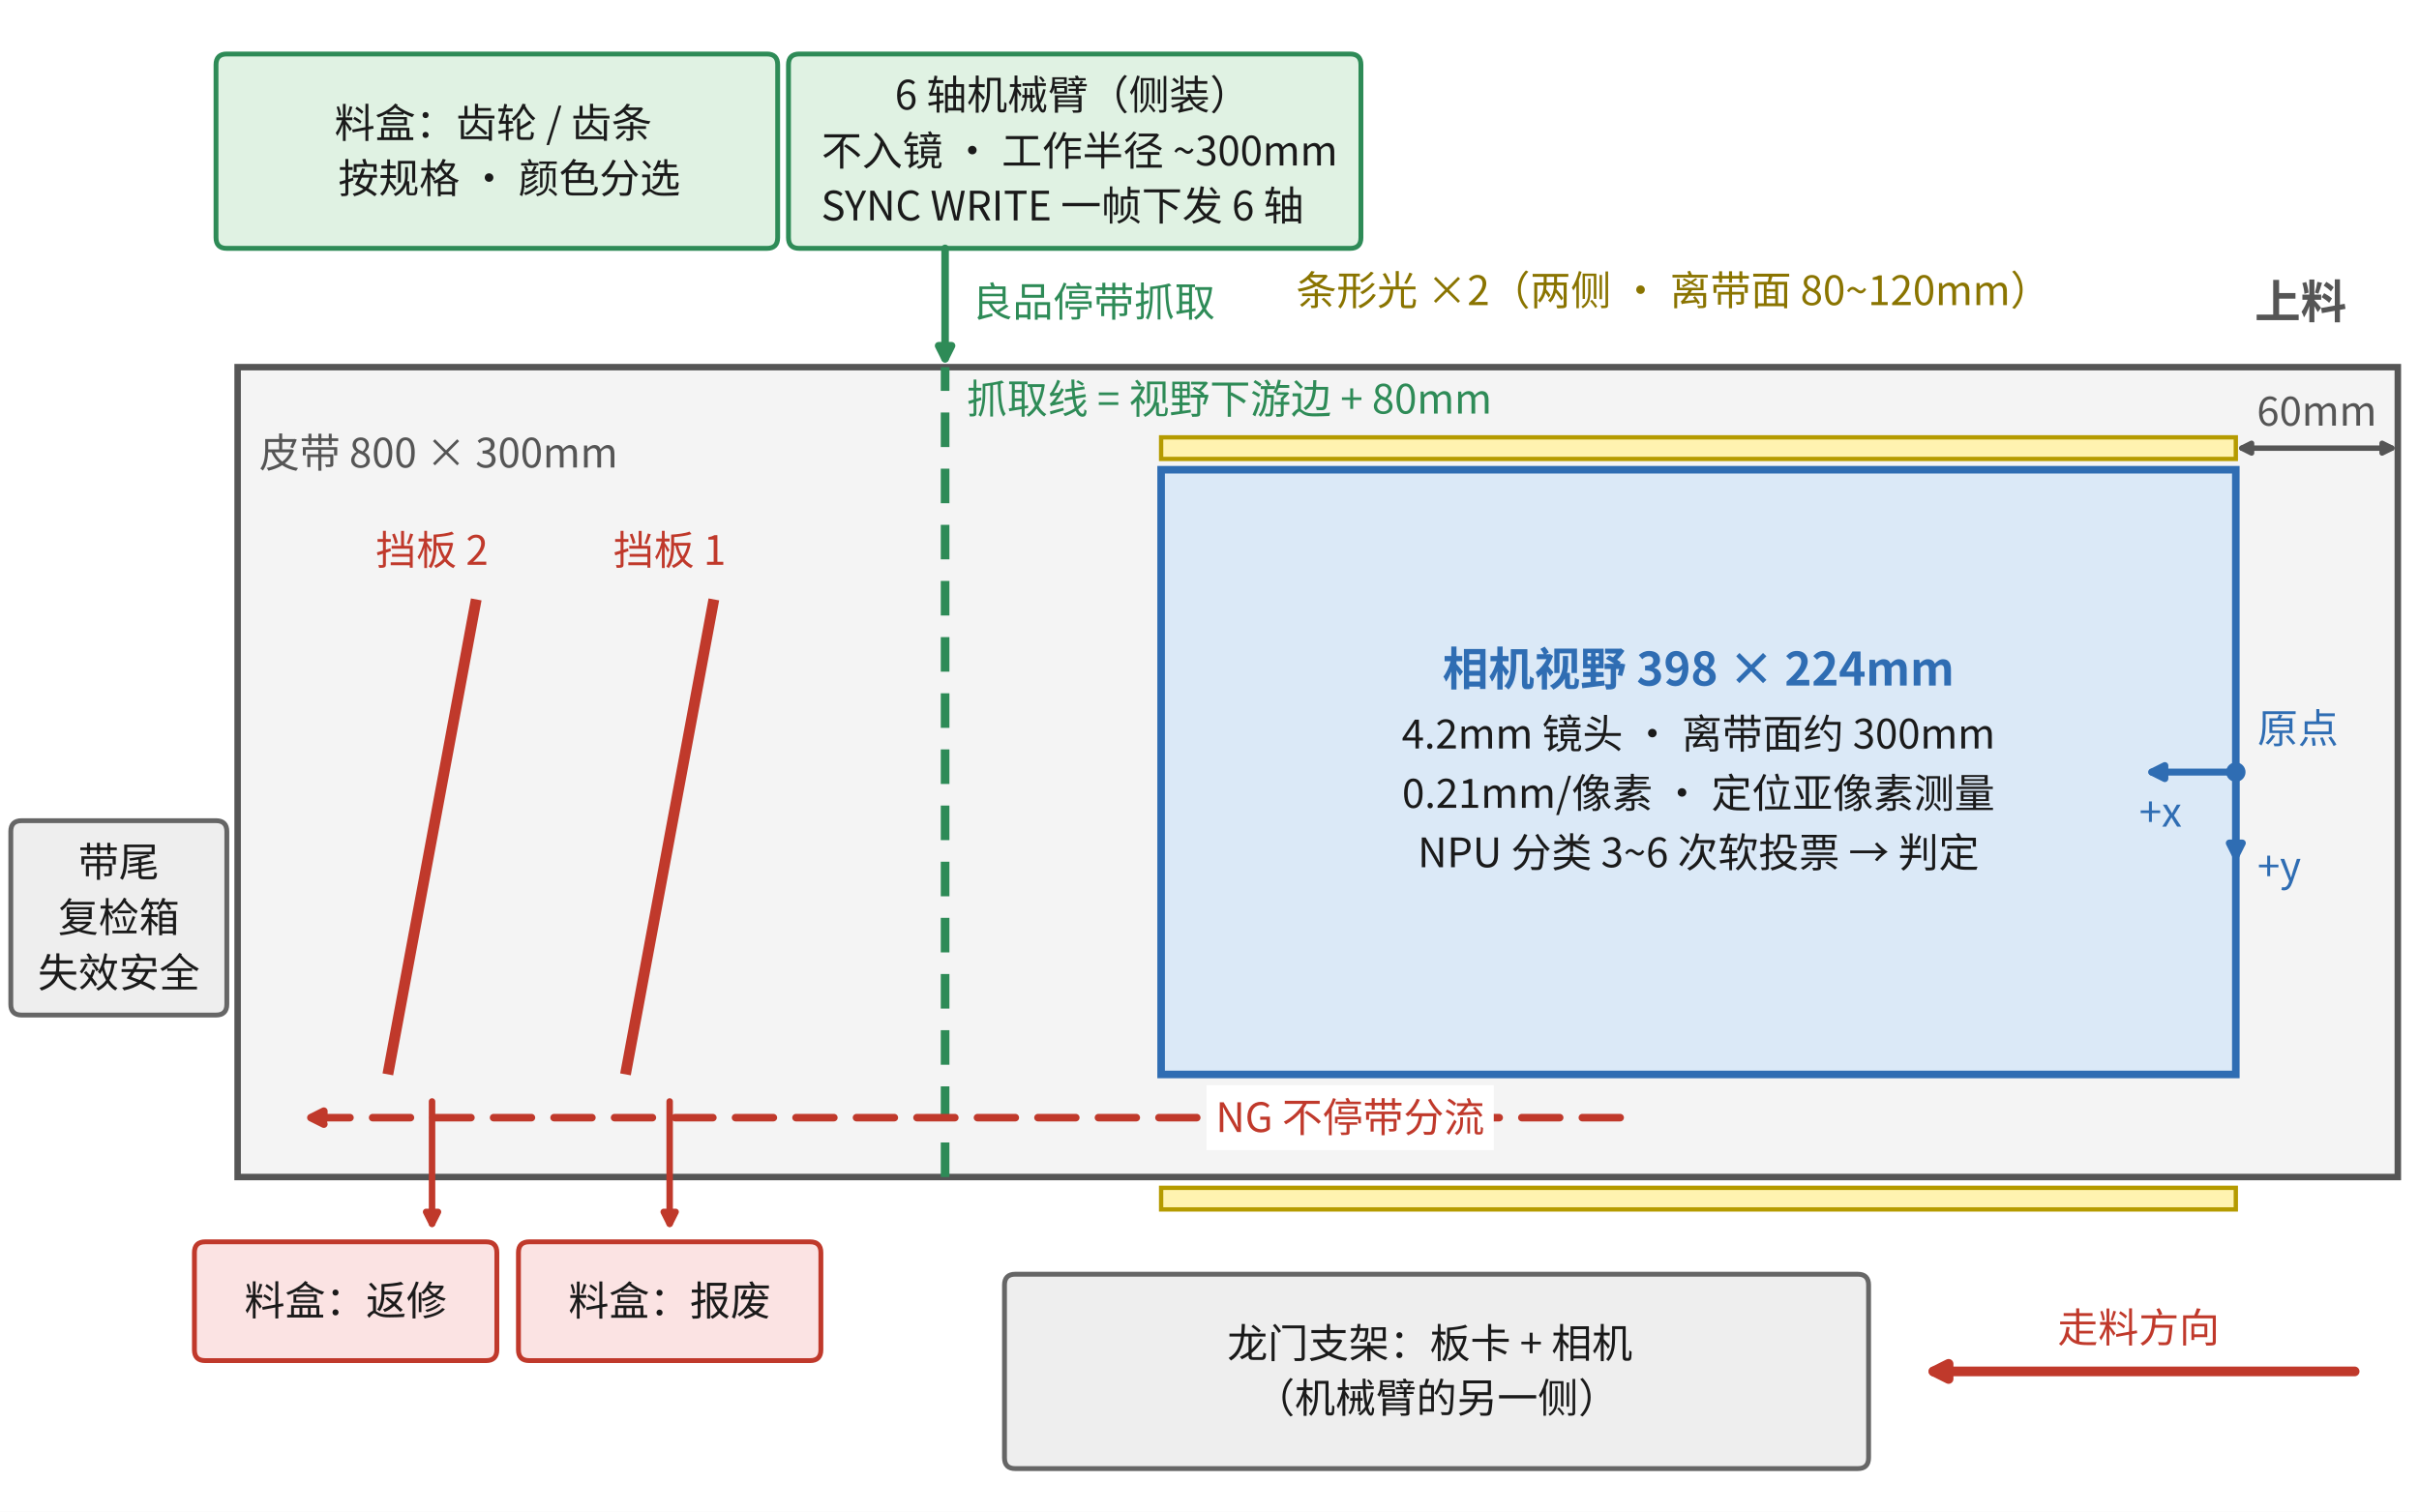
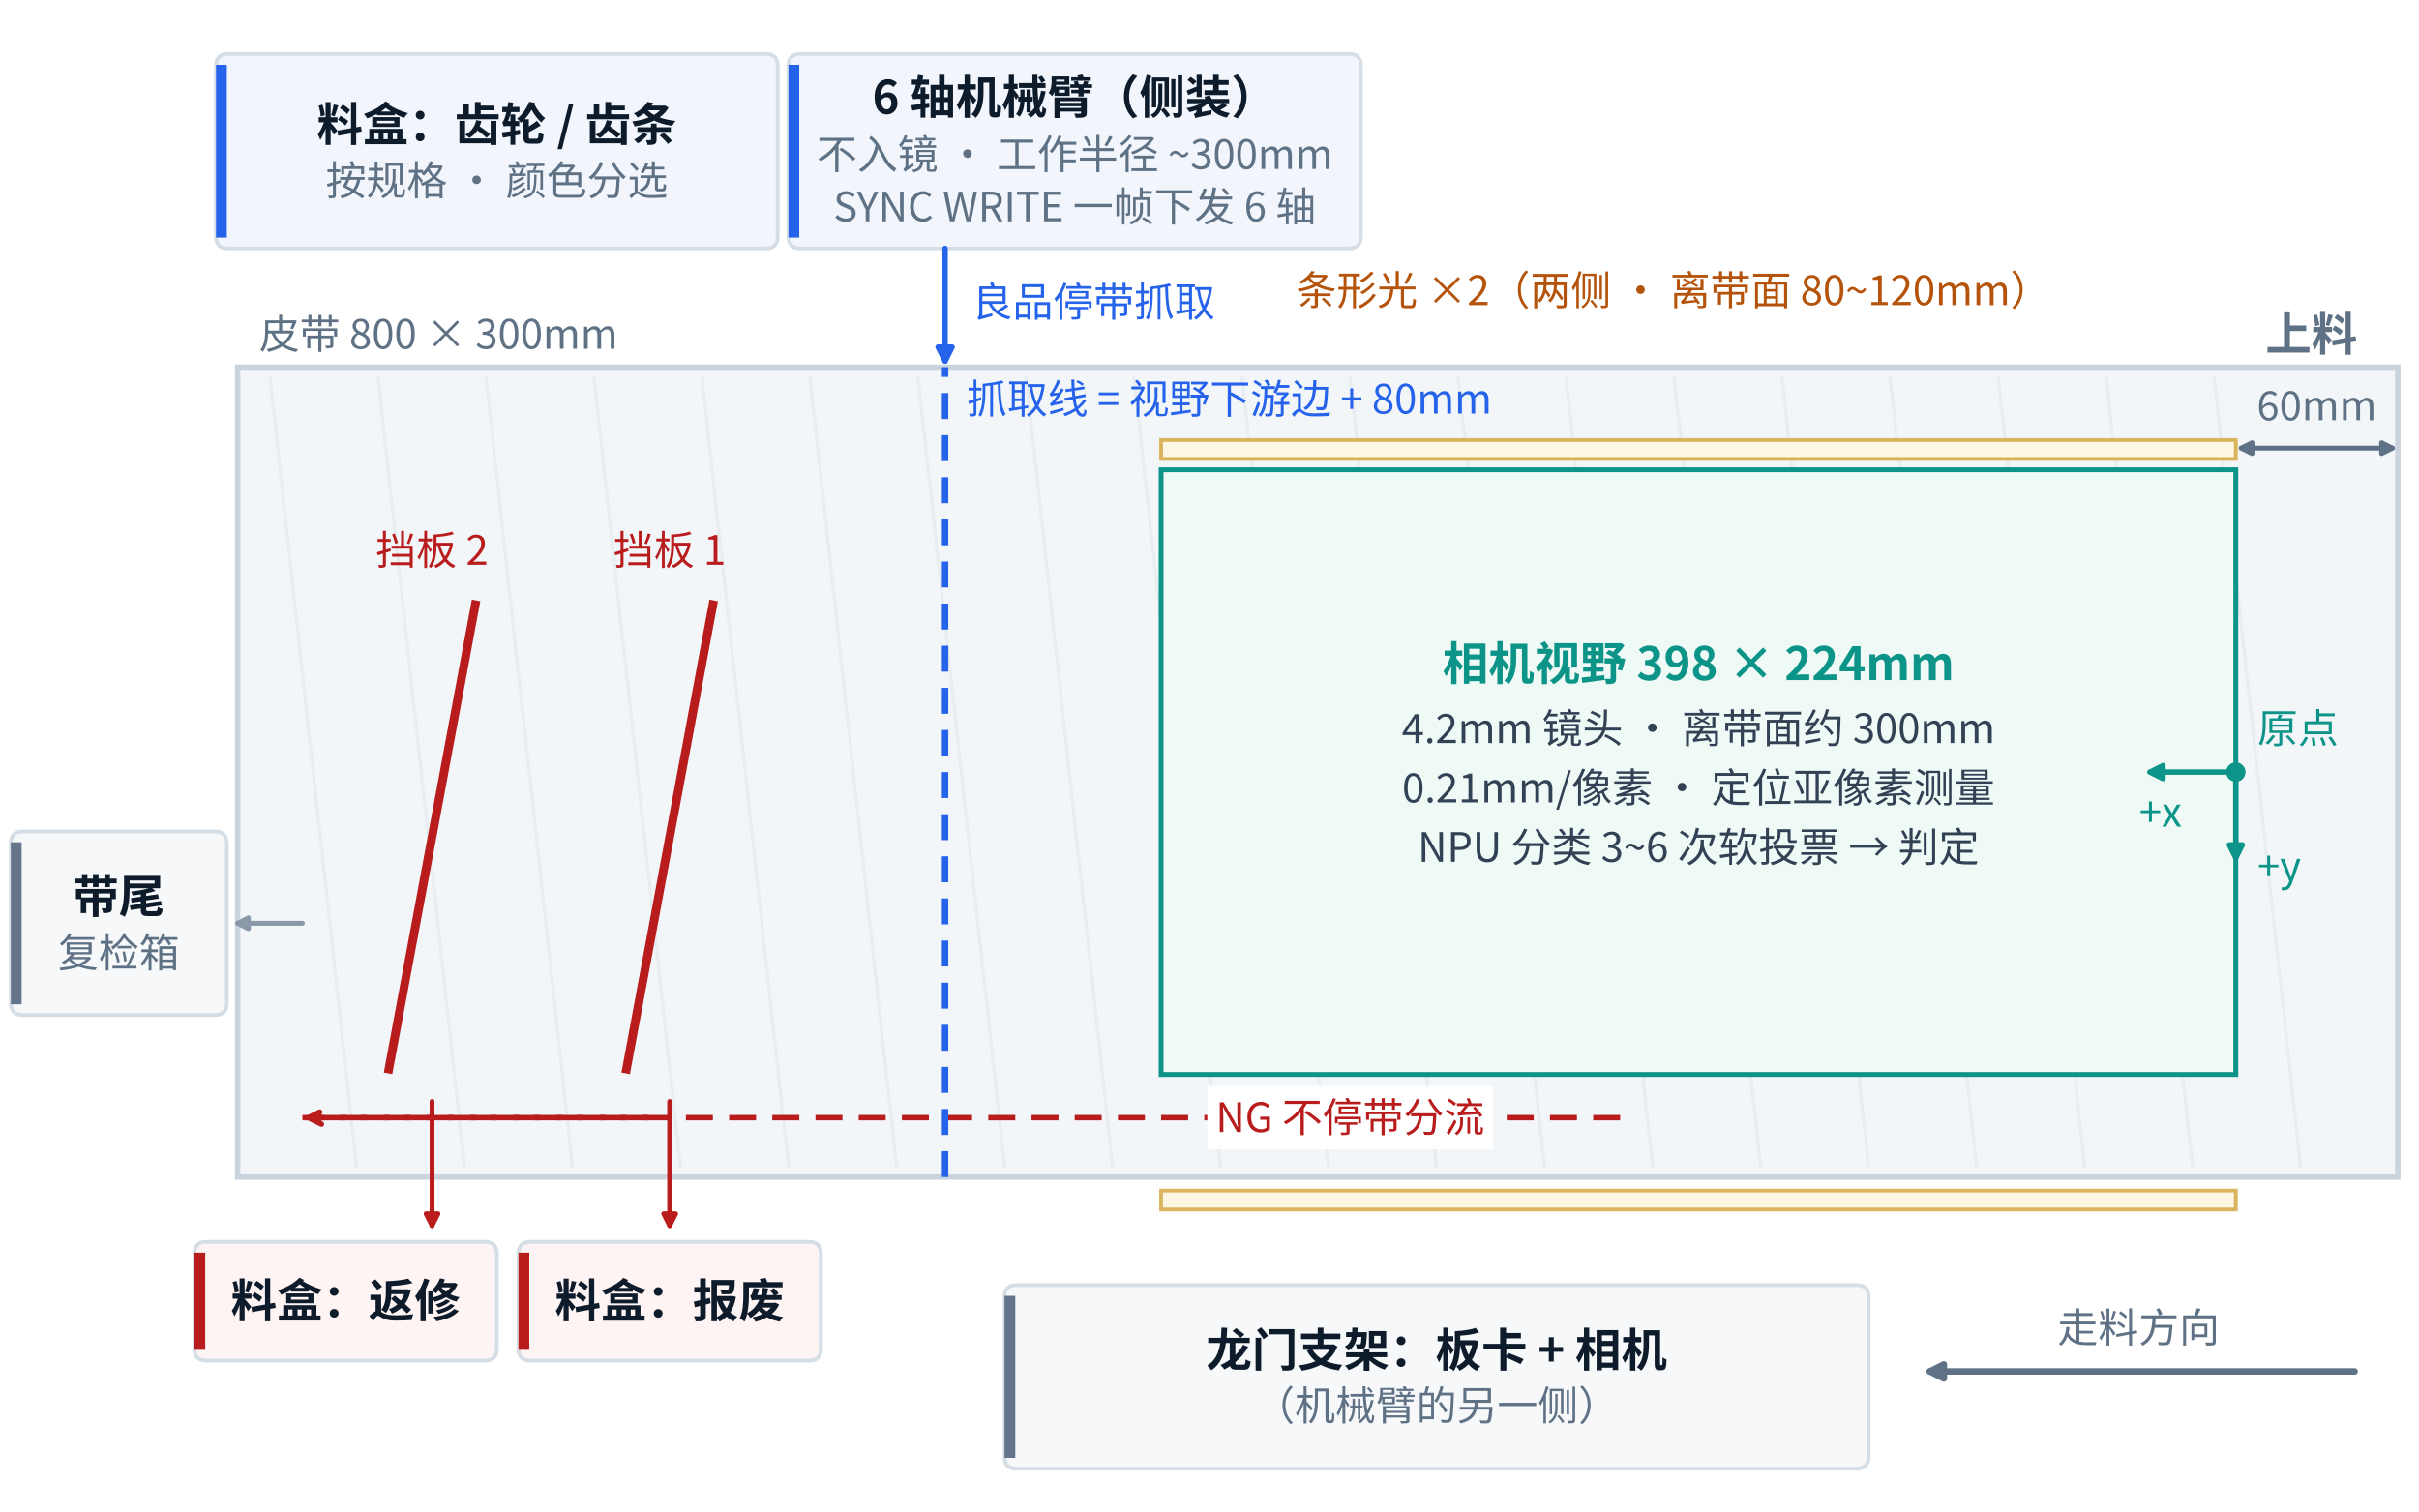
<svg xmlns="http://www.w3.org/2000/svg" width="447.92pt" height="280pt" viewBox="0 0 447.92 280" version="1.1">
  <defs>
    <style type="text/css">*{stroke-linejoin: round; stroke-linecap: butt}</style>
  </defs>
  <g id="figure_1">
    <g id="patch_1">
      <path d="M 0 280  L 447.92 280  L 447.92 0  L 0 0  z " style="fill: #ffffff" />
    </g>
    <g id="axes_1">
+       <g id="patch_2">
+         <path d="M 44 218  L 444 218  L 444 68  L 44 68  z " clip-path="url(#p634ca60efa)" style="fill: #f3f6f9; stroke: #c9d4de; stroke-linejoin: miter" />
+       </g>
      <g id="line2d_1">
-         <path d="M 66 216  L 50 70  " clip-path="url(#p05f12b96dc)" style="fill: none; stroke: #ededed; stroke-width: 0.7; stroke-linecap: square" />
+         <path d="M 66 216  L 50 70  " clip-path="url(#p7d3a8de63e)" style="fill: none; stroke: #e8edf2; stroke-width: 0.6; stroke-linecap: square" />
      </g>
      <g id="line2d_2">
-         <path d="M 86 216  L 70 70  " clip-path="url(#p05f12b96dc)" style="fill: none; stroke: #ededed; stroke-width: 0.7; stroke-linecap: square" />
+         <path d="M 86 216  L 70 70  " clip-path="url(#p7d3a8de63e)" style="fill: none; stroke: #e8edf2; stroke-width: 0.6; stroke-linecap: square" />
      </g>
      <g id="line2d_3">
-         <path d="M 106 216  L 90 70  " clip-path="url(#p05f12b96dc)" style="fill: none; stroke: #ededed; stroke-width: 0.7; stroke-linecap: square" />
+         <path d="M 106 216  L 90 70  " clip-path="url(#p7d3a8de63e)" style="fill: none; stroke: #e8edf2; stroke-width: 0.6; stroke-linecap: square" />
      </g>
      <g id="line2d_4">
-         <path d="M 126 216  L 110 70  " clip-path="url(#p05f12b96dc)" style="fill: none; stroke: #ededed; stroke-width: 0.7; stroke-linecap: square" />
+         <path d="M 126 216  L 110 70  " clip-path="url(#p7d3a8de63e)" style="fill: none; stroke: #e8edf2; stroke-width: 0.6; stroke-linecap: square" />
      </g>
      <g id="line2d_5">
-         <path d="M 146 216  L 130 70  " clip-path="url(#p05f12b96dc)" style="fill: none; stroke: #ededed; stroke-width: 0.7; stroke-linecap: square" />
+         <path d="M 146 216  L 130 70  " clip-path="url(#p7d3a8de63e)" style="fill: none; stroke: #e8edf2; stroke-width: 0.6; stroke-linecap: square" />
      </g>
      <g id="line2d_6">
-         <path d="M 166 216  L 150 70  " clip-path="url(#p05f12b96dc)" style="fill: none; stroke: #ededed; stroke-width: 0.7; stroke-linecap: square" />
+         <path d="M 166 216  L 150 70  " clip-path="url(#p7d3a8de63e)" style="fill: none; stroke: #e8edf2; stroke-width: 0.6; stroke-linecap: square" />
      </g>
      <g id="line2d_7">
-         <path d="M 186 216  L 170 70  " clip-path="url(#p05f12b96dc)" style="fill: none; stroke: #ededed; stroke-width: 0.7; stroke-linecap: square" />
+         <path d="M 186 216  L 170 70  " clip-path="url(#p7d3a8de63e)" style="fill: none; stroke: #e8edf2; stroke-width: 0.6; stroke-linecap: square" />
      </g>
      <g id="line2d_8">
-         <path d="M 206 216  L 190 70  " clip-path="url(#p05f12b96dc)" style="fill: none; stroke: #ededed; stroke-width: 0.7; stroke-linecap: square" />
+         <path d="M 206 216  L 190 70  " clip-path="url(#p7d3a8de63e)" style="fill: none; stroke: #e8edf2; stroke-width: 0.6; stroke-linecap: square" />
      </g>
      <g id="line2d_9">
-         <path d="M 226 216  L 210 70  " clip-path="url(#p05f12b96dc)" style="fill: none; stroke: #ededed; stroke-width: 0.7; stroke-linecap: square" />
+         <path d="M 226 216  L 210 70  " clip-path="url(#p7d3a8de63e)" style="fill: none; stroke: #e8edf2; stroke-width: 0.6; stroke-linecap: square" />
      </g>
      <g id="line2d_10">
-         <path d="M 246 216  L 230 70  " clip-path="url(#p05f12b96dc)" style="fill: none; stroke: #ededed; stroke-width: 0.7; stroke-linecap: square" />
+         <path d="M 246 216  L 230 70  " clip-path="url(#p7d3a8de63e)" style="fill: none; stroke: #e8edf2; stroke-width: 0.6; stroke-linecap: square" />
      </g>
      <g id="line2d_11">
-         <path d="M 266 216  L 250 70  " clip-path="url(#p05f12b96dc)" style="fill: none; stroke: #ededed; stroke-width: 0.7; stroke-linecap: square" />
+         <path d="M 266 216  L 250 70  " clip-path="url(#p7d3a8de63e)" style="fill: none; stroke: #e8edf2; stroke-width: 0.6; stroke-linecap: square" />
      </g>
      <g id="line2d_12">
-         <path d="M 286 216  L 270 70  " clip-path="url(#p05f12b96dc)" style="fill: none; stroke: #ededed; stroke-width: 0.7; stroke-linecap: square" />
+         <path d="M 286 216  L 270 70  " clip-path="url(#p7d3a8de63e)" style="fill: none; stroke: #e8edf2; stroke-width: 0.6; stroke-linecap: square" />
      </g>
      <g id="line2d_13">
-         <path d="M 306 216  L 290 70  " clip-path="url(#p05f12b96dc)" style="fill: none; stroke: #ededed; stroke-width: 0.7; stroke-linecap: square" />
+         <path d="M 306 216  L 290 70  " clip-path="url(#p7d3a8de63e)" style="fill: none; stroke: #e8edf2; stroke-width: 0.6; stroke-linecap: square" />
      </g>
      <g id="line2d_14">
-         <path d="M 326 216  L 310 70  " clip-path="url(#p05f12b96dc)" style="fill: none; stroke: #ededed; stroke-width: 0.7; stroke-linecap: square" />
+         <path d="M 326 216  L 310 70  " clip-path="url(#p7d3a8de63e)" style="fill: none; stroke: #e8edf2; stroke-width: 0.6; stroke-linecap: square" />
      </g>
      <g id="line2d_15">
-         <path d="M 346 216  L 330 70  " clip-path="url(#p05f12b96dc)" style="fill: none; stroke: #ededed; stroke-width: 0.7; stroke-linecap: square" />
+         <path d="M 346 216  L 330 70  " clip-path="url(#p7d3a8de63e)" style="fill: none; stroke: #e8edf2; stroke-width: 0.6; stroke-linecap: square" />
      </g>
      <g id="line2d_16">
-         <path d="M 366 216  L 350 70  " clip-path="url(#p05f12b96dc)" style="fill: none; stroke: #ededed; stroke-width: 0.7; stroke-linecap: square" />
+         <path d="M 366 216  L 350 70  " clip-path="url(#p7d3a8de63e)" style="fill: none; stroke: #e8edf2; stroke-width: 0.6; stroke-linecap: square" />
      </g>
      <g id="line2d_17">
-         <path d="M 386 216  L 370 70  " clip-path="url(#p05f12b96dc)" style="fill: none; stroke: #ededed; stroke-width: 0.7; stroke-linecap: square" />
+         <path d="M 386 216  L 370 70  " clip-path="url(#p7d3a8de63e)" style="fill: none; stroke: #e8edf2; stroke-width: 0.6; stroke-linecap: square" />
      </g>
      <g id="line2d_18">
-         <path d="M 406 216  L 390 70  " clip-path="url(#p05f12b96dc)" style="fill: none; stroke: #ededed; stroke-width: 0.7; stroke-linecap: square" />
+         <path d="M 406 216  L 390 70  " clip-path="url(#p7d3a8de63e)" style="fill: none; stroke: #e8edf2; stroke-width: 0.6; stroke-linecap: square" />
      </g>
      <g id="line2d_19">
-         <path d="M 426 216  L 410 70  " clip-path="url(#p05f12b96dc)" style="fill: none; stroke: #ededed; stroke-width: 0.7; stroke-linecap: square" />
-       </g>
-       <g id="patch_2">
-         <path d="M 44 218  L 444 218  L 444 68  L 44 68  z " clip-path="url(#p4584361cea)" style="fill: #f4f4f4; stroke: #555555; stroke-width: 1.2; stroke-linejoin: miter" />
+         <path d="M 426 216  L 410 70  " clip-path="url(#p7d3a8de63e)" style="fill: none; stroke: #e8edf2; stroke-width: 0.6; stroke-linecap: square" />
+       </g>
+       <g id="line2d_20">
+         <path d="M 300 207  L 56 207  " clip-path="url(#p634ca60efa)" style="fill: none; stroke-dasharray: 5,3; stroke-dashoffset: 0; stroke: #b91c1c" />
+       </g>
+       <g id="line2d_21">
+         <path d="M 175 218  L 175 68  " clip-path="url(#p634ca60efa)" style="fill: none; stroke-dasharray: 4.8,3; stroke-dashoffset: 0; stroke: #2563eb; stroke-width: 1.2" />
+       </g>
+       <g id="line2d_22">
+         <path d="M 116 198  L 132 112  " clip-path="url(#p634ca60efa)" style="fill: none; stroke: #b91c1c; stroke-width: 1.6; stroke-linecap: square" />
+       </g>
+       <g id="line2d_23">
+         <path d="M 72 198  L 88 112  " clip-path="url(#p634ca60efa)" style="fill: none; stroke: #b91c1c; stroke-width: 1.6; stroke-linecap: square" />
      </g>
      <g id="patch_3">
-         <path d="M 215 199  L 414 199  L 414 87  L 215 87  z " clip-path="url(#p4584361cea)" style="fill: #dbe9f7; stroke: #2f6db3; stroke-width: 1.4; stroke-linejoin: miter" />
+         <path d="M 215 199  L 414 199  L 414 87  L 215 87  z " clip-path="url(#p634ca60efa)" style="fill: #effaf7; stroke: #0d9488; stroke-width: 0.9; stroke-linejoin: miter" />
      </g>
      <g id="patch_4">
-         <path d="M 215 85  L 414 85  L 414 81  L 215 81  z " clip-path="url(#p4584361cea)" style="fill: #fff3b0; stroke: #b59b00; stroke-width: 0.8; stroke-linejoin: miter" />
+         <path d="M 215 85  L 414 85  L 414 81.5  L 215 81.5  z " clip-path="url(#p634ca60efa)" style="fill: #fdf6e3; stroke: #d9b45b; stroke-width: 0.7; stroke-linejoin: miter" />
      </g>
      <g id="patch_5">
-         <path d="M 215 224  L 414 224  L 414 220  L 215 220  z " clip-path="url(#p4584361cea)" style="fill: #fff3b0; stroke: #b59b00; stroke-width: 0.8; stroke-linejoin: miter" />
-       </g>
-       <g id="line2d_20">
-         <path d="M 175 218  L 175 68  " clip-path="url(#p4584361cea)" style="fill: none; stroke-dasharray: 6.4,4; stroke-dashoffset: 0; stroke: #2e8b57; stroke-width: 1.6" />
-       </g>
-       <g id="line2d_21">
-         <path d="M 116 198  L 132 112  " clip-path="url(#p4584361cea)" style="fill: none; stroke: #c0392b; stroke-width: 2; stroke-linecap: square" />
-       </g>
-       <g id="line2d_22">
-         <path d="M 72 198  L 88 112  " clip-path="url(#p4584361cea)" style="fill: none; stroke: #c0392b; stroke-width: 2; stroke-linecap: square" />
+         <path d="M 215 224  L 414 224  L 414 220.5  L 215 220.5  z " clip-path="url(#p634ca60efa)" style="fill: #fdf6e3; stroke: #d9b45b; stroke-width: 0.7; stroke-linejoin: miter" />
      </g>
      <g id="patch_6">
-         <path d="M 414 143  Q 405.5 143 398.453 143  " clip-path="url(#p4584361cea)" style="fill: none; stroke: #2f6db3; stroke-width: 1.3; stroke-linecap: round" />
-         <path d="M 400.853 144.2  L 398.453 143  L 400.853 141.8  z " clip-path="url(#p4584361cea)" style="fill: #2f6db3; stroke: #2f6db3; stroke-width: 1.3; stroke-linecap: round" />
+         <path d="M 414 143  Q 405.5 143 398.118 143  " clip-path="url(#p634ca60efa)" style="fill: none; stroke: #0d9488; stroke-linecap: round" />
+         <path d="M 400.518 144.2  L 398.118 143  L 400.518 141.8  z " clip-path="url(#p634ca60efa)" style="fill: #0d9488; stroke: #0d9488; stroke-linecap: round" />
      </g>
      <g id="patch_7">
-         <path d="M 414 143  Q 414 151.5 414 158.547  " clip-path="url(#p4584361cea)" style="fill: none; stroke: #2f6db3; stroke-width: 1.3; stroke-linecap: round" />
-         <path d="M 415.2 156.147  L 414 158.547  L 412.8 156.147  z " clip-path="url(#p4584361cea)" style="fill: #2f6db3; stroke: #2f6db3; stroke-width: 1.3; stroke-linecap: round" />
+         <path d="M 414 143  Q 414 151.5 414 158.882  " clip-path="url(#p634ca60efa)" style="fill: none; stroke: #0d9488; stroke-linecap: round" />
+         <path d="M 415.2 156.482  L 414 158.882  L 412.8 156.482  z " clip-path="url(#p634ca60efa)" style="fill: #0d9488; stroke: #0d9488; stroke-linecap: round" />
      </g>
      <g id="patch_8">
-         <path d="M 442.882 83  Q 429 83 415.118 83  " clip-path="url(#p4584361cea)" style="fill: none; stroke: #555555; stroke-linecap: round" />
-         <path d="M 441.082 82.1  L 442.882 83  L 441.082 83.9  z " clip-path="url(#p4584361cea)" style="fill: #555555; stroke: #555555; stroke-linecap: round" />
-         <path d="M 416.918 83.9  L 415.118 83  L 416.918 82.1  z " clip-path="url(#p4584361cea)" style="fill: #555555; stroke: #555555; stroke-linecap: round" />
+         <path d="M 442.994 83  Q 429 83 415.006 83  " clip-path="url(#p634ca60efa)" style="fill: none; stroke: #5f7285; stroke-width: 0.9; stroke-linecap: round" />
+         <path d="M 440.994 82  L 442.994 83  L 440.994 84  z " clip-path="url(#p634ca60efa)" style="fill: #5f7285; stroke: #5f7285; stroke-width: 0.9; stroke-linecap: round" />
+         <path d="M 417.006 84  L 415.006 83  L 417.006 82  z " clip-path="url(#p634ca60efa)" style="fill: #5f7285; stroke: #5f7285; stroke-width: 0.9; stroke-linecap: round" />
      </g>
      <g id="patch_9">
-         <path d="M 148 46  L 250 46  Q 252 46 252 44  L 252 12  Q 252 10 250 10  L 148 10  Q 146 10 146 12  L 146 44  Q 146 46 148 46  z " clip-path="url(#p4584361cea)" style="fill: #e0f2e3; stroke: #2e8b57; stroke-width: 0.9; stroke-linejoin: miter" />
+         <path d="M 148.2 46  L 249.8 46  Q 252 46 252 43.8  L 252 12.2  Q 252 10 249.8 10  L 148.2 10  Q 146 10 146 12.2  L 146 43.8  Q 146 46 148.2 46  z " clip-path="url(#p634ca60efa)" style="fill: #f2f6fc; stroke: #d5dde5; stroke-width: 0.7; stroke-linejoin: miter" />
      </g>
      <g id="patch_10">
-         <path d="M 175 46  Q 175 57 175 66.435  " clip-path="url(#p4584361cea)" style="fill: none; stroke: #2e8b57; stroke-width: 1.4; stroke-linecap: round" />
-         <path d="M 176.2 64.035  L 175 66.435  L 173.8 64.035  z " clip-path="url(#p4584361cea)" style="fill: #2e8b57; stroke: #2e8b57; stroke-width: 1.4; stroke-linecap: round" />
+         <path d="M 175 46  Q 175 57 175 66.882  " clip-path="url(#p634ca60efa)" style="fill: none; stroke: #2563eb; stroke-linecap: round" />
+         <path d="M 176.3 64.282  L 175 66.882  L 173.7 64.282  z " clip-path="url(#p634ca60efa)" style="fill: #2563eb; stroke: #2563eb; stroke-linecap: round" />
      </g>
      <g id="patch_11">
-         <path d="M 42 46  L 142 46  Q 144 46 144 44  L 144 12  Q 144 10 142 10  L 42 10  Q 40 10 40 12  L 40 44  Q 40 46 42 46  z " clip-path="url(#p4584361cea)" style="fill: #e0f2e3; stroke: #2e8b57; stroke-width: 0.9; stroke-linejoin: miter" />
+         <path d="M 42.2 46  L 141.8 46  Q 144 46 144 43.8  L 144 12.2  Q 144 10 141.8 10  L 42.2 10  Q 40 10 40 12.2  L 40 43.8  Q 40 46 42.2 46  z " clip-path="url(#p634ca60efa)" style="fill: #f2f6fc; stroke: #d5dde5; stroke-width: 0.7; stroke-linejoin: miter" />
      </g>
      <g id="patch_12">
-         <path d="M 124 204  Q 124 216 124 226.658  " clip-path="url(#p4584361cea)" style="fill: none; stroke: #c0392b; stroke-width: 1.2; stroke-linecap: round" />
-         <path d="M 125.1 224.458  L 124 226.658  L 122.9 224.458  z " clip-path="url(#p4584361cea)" style="fill: #c0392b; stroke: #c0392b; stroke-width: 1.2; stroke-linecap: round" />
+         <path d="M 124 204  Q 124 216 124 226.994  " clip-path="url(#p634ca60efa)" style="fill: none; stroke: #b91c1c; stroke-width: 0.9; stroke-linecap: round" />
+         <path d="M 125.1 224.794  L 124 226.994  L 122.9 224.794  z " clip-path="url(#p634ca60efa)" style="fill: #b91c1c; stroke: #b91c1c; stroke-width: 0.9; stroke-linecap: round" />
      </g>
      <g id="patch_13">
-         <path d="M 80 204  Q 80 216 80 226.658  " clip-path="url(#p4584361cea)" style="fill: none; stroke: #c0392b; stroke-width: 1.2; stroke-linecap: round" />
-         <path d="M 81.1 224.458  L 80 226.658  L 78.9 224.458  z " clip-path="url(#p4584361cea)" style="fill: #c0392b; stroke: #c0392b; stroke-width: 1.2; stroke-linecap: round" />
+         <path d="M 80 204  Q 80 216 80 226.994  " clip-path="url(#p634ca60efa)" style="fill: none; stroke: #b91c1c; stroke-width: 0.9; stroke-linecap: round" />
+         <path d="M 81.1 224.794  L 80 226.994  L 78.9 224.794  z " clip-path="url(#p634ca60efa)" style="fill: #b91c1c; stroke: #b91c1c; stroke-width: 0.9; stroke-linecap: round" />
      </g>
      <g id="patch_14">
-         <path d="M 98 252  L 150 252  Q 152 252 152 250  L 152 232  Q 152 230 150 230  L 98 230  Q 96 230 96 232  L 96 250  Q 96 252 98 252  z " clip-path="url(#p4584361cea)" style="fill: #fbe3e3; stroke: #c0392b; stroke-width: 0.9; stroke-linejoin: miter" />
+         <path d="M 98.2 252  L 149.8 252  Q 152 252 152 249.8  L 152 232.2  Q 152 230 149.8 230  L 98.2 230  Q 96 230 96 232.2  L 96 249.8  Q 96 252 98.2 252  z " clip-path="url(#p634ca60efa)" style="fill: #fdf4f3; stroke: #d5dde5; stroke-width: 0.7; stroke-linejoin: miter" />
      </g>
      <g id="patch_15">
-         <path d="M 38 252  L 90 252  Q 92 252 92 250  L 92 232  Q 92 230 90 230  L 38 230  Q 36 230 36 232  L 36 250  Q 36 252 38 252  z " clip-path="url(#p4584361cea)" style="fill: #fbe3e3; stroke: #c0392b; stroke-width: 0.9; stroke-linejoin: miter" />
+         <path d="M 38.2 252  L 89.8 252  Q 92 252 92 249.8  L 92 232.2  Q 92 230 89.8 230  L 38.2 230  Q 36 230 36 232.2  L 36 249.8  Q 36 252 38.2 252  z " clip-path="url(#p634ca60efa)" style="fill: #fdf4f3; stroke: #d5dde5; stroke-width: 0.7; stroke-linejoin: miter" />
      </g>
      <g id="patch_16">
-         <path d="M 300 207  Q 178 207 57.565 207  " clip-path="url(#p4584361cea)" style="fill: none; stroke-dasharray: 7,4.2; stroke-dashoffset: 0; stroke: #c0392b; stroke-width: 1.4; stroke-linecap: round" />
-         <path d="M 59.965 208.2  L 57.565 207  L 59.965 205.8  z " clip-path="url(#p4584361cea)" style="fill: #c0392b; stroke-dasharray: 7,4.2; stroke-dashoffset: 0; stroke: #c0392b; stroke-width: 1.4; stroke-linecap: round" />
+         <path d="M 120 207  Q 88 207 57.118 207  " clip-path="url(#p634ca60efa)" style="fill: none; stroke-dasharray: 5,3; stroke-dashoffset: 0; stroke: #b91c1c; stroke-linecap: round" />
+         <path d="M 59.518 208.2  L 57.118 207  L 59.518 205.8  z " clip-path="url(#p634ca60efa)" style="fill: #b91c1c; stroke-dasharray: 5,3; stroke-dashoffset: 0; stroke: #b91c1c; stroke-linecap: round" />
      </g>
      <g id="patch_17">
-         <path d="M 4 188  L 40 188  Q 42 188 42 186  L 42 154  Q 42 152 40 152  L 4 152  Q 2 152 2 154  L 2 186  Q 2 188 4 188  z " clip-path="url(#p4584361cea)" style="fill: #eeeeee; stroke: #666666; stroke-width: 0.9; stroke-linejoin: miter" />
+         <path d="M 4.2 188  L 39.8 188  Q 42 188 42 185.8  L 42 156.2  Q 42 154 39.8 154  L 4.2 154  Q 2 154 2 156.2  L 2 185.8  Q 2 188 4.2 188  z " clip-path="url(#p634ca60efa)" style="fill: #f6f8fa; stroke: #d5dde5; stroke-width: 0.7; stroke-linejoin: miter" />
      </g>
      <g id="patch_18">
-         <path d="M 188 272  L 344 272  Q 346 272 346 270  L 346 238  Q 346 236 344 236  L 188 236  Q 186 236 186 238  L 186 270  Q 186 272 188 272  z " clip-path="url(#p4584361cea)" style="fill: #eeeeee; stroke: #666666; stroke-width: 0.9; stroke-linejoin: miter" />
+         <path d="M 56 171  Q 49.5 171 44.006 171  " clip-path="url(#p634ca60efa)" style="fill: none; stroke: #8a99a8; stroke-width: 0.9; stroke-linecap: round" />
+         <path d="M 46.006 172  L 44.006 171  L 46.006 170  z " clip-path="url(#p634ca60efa)" style="fill: #8a99a8; stroke: #8a99a8; stroke-width: 0.9; stroke-linecap: round" />
      </g>
      <g id="patch_19">
-         <path d="M 436 254  Q 396 254 358.012 254  " clip-path="url(#p4584361cea)" style="fill: none; stroke: #c0392b; stroke-width: 1.8; stroke-linecap: round" />
-         <path d="M 360.812 255.4  L 358.012 254  L 360.812 252.6  z " clip-path="url(#p4584361cea)" style="fill: #c0392b; stroke: #c0392b; stroke-width: 1.8; stroke-linecap: round" />
+         <path d="M 188.2 272  L 343.8 272  Q 346 272 346 269.8  L 346 240.2  Q 346 238 343.8 238  L 188.2 238  Q 186 238 186 240.2  L 186 269.8  Q 186 272 188.2 272  z " clip-path="url(#p634ca60efa)" style="fill: #f6f8fa; stroke: #d5dde5; stroke-width: 0.7; stroke-linejoin: miter" />
+       </g>
+       <g id="patch_20">
+         <path d="M 436 254  Q 396 254 357.342 254  " clip-path="url(#p634ca60efa)" style="fill: none; stroke: #5f7285; stroke-width: 1.2; stroke-linecap: round" />
+         <path d="M 359.942 255.3  L 357.342 254  L 359.942 252.7  z " clip-path="url(#p634ca60efa)" style="fill: #5f7285; stroke: #5f7285; stroke-width: 1.2; stroke-linecap: round" />
+       </g>
+       <g id="patch_21">
+         <path d="M 146 44  L 148 44  L 148 12  L 146 12  z " clip-path="url(#p634ca60efa)" style="fill: #2563eb" />
+       </g>
+       <g id="patch_22">
+         <path d="M 40 44  L 42 44  L 42 12  L 40 12  z " clip-path="url(#p634ca60efa)" style="fill: #2563eb" />
+       </g>
+       <g id="patch_23">
+         <path d="M 96 250  L 98 250  L 98 232  L 96 232  z " clip-path="url(#p634ca60efa)" style="fill: #b91c1c" />
+       </g>
+       <g id="patch_24">
+         <path d="M 36 250  L 38 250  L 38 232  L 36 232  z " clip-path="url(#p634ca60efa)" style="fill: #b91c1c" />
+       </g>
+       <g id="patch_25">
+         <path d="M 2 186  L 4 186  L 4 156  L 2 156  z " clip-path="url(#p634ca60efa)" style="fill: #64748b" />
+       </g>
+       <g id="patch_26">
+         <path d="M 186 270  L 188 270  L 188 240  L 186 240  z " clip-path="url(#p634ca60efa)" style="fill: #64748b" />
      </g>
      <g id="text_1">
-         <text style="font-size: 7.5px; font-family: 'Microsoft YaHei', 'Noto Sans CJK SC', 'WenQuanYi Zen Hei', 'SimHei', 'DejaVu Sans', sans-serif; text-anchor: start; fill: #555555" x="48" y="86.589" transform="rotate(-0 48 86.58926)">皮带 800 × 300mm</text>
+         <text style="font-size: 7.5px; font-family: 'Microsoft YaHei', 'Noto Sans CJK SC', 'WenQuanYi Zen Hei', 'SimHei', 'DejaVu Sans', sans-serif; text-anchor: start; fill: #5f7285" x="48" y="64.589" transform="rotate(-0 48 64.58926)">皮带 800 × 300mm</text>
      </g>
      <g id="text_2">
-         <text style="font-weight: 700; font-size: 8.5px; font-family: 'Microsoft YaHei', 'Noto Sans CJK SC', 'WenQuanYi Zen Hei', 'SimHei', 'DejaVu Sans', sans-serif; text-anchor: middle; fill: #2f6db3" x="314.5" y="126.964" transform="rotate(-0 314.5 126.9637)">相机视野 398 × 224mm</text>
+         <text style="font-weight: 700; font-size: 8.5px; font-family: 'Microsoft YaHei', 'Noto Sans CJK SC', 'WenQuanYi Zen Hei', 'SimHei', 'DejaVu Sans', sans-serif; text-anchor: middle; fill: #0d9488" x="314.5" y="125.964" transform="rotate(-0 314.5 125.9637)">相机视野 398 × 224mm</text>
      </g>
      <g id="text_3">
-         <text style="font-size: 7.5px; font-family: 'Microsoft YaHei', 'Noto Sans CJK SC', 'WenQuanYi Zen Hei', 'SimHei', 'DejaVu Sans', sans-serif; text-anchor: middle; fill: #1a1a1a" x="314.5" y="138.63" transform="rotate(-0 314.5 138.6297)">4.2mm 镜头 · 离带面约 300mm</text>
+         <text style="font-size: 7.5px; font-family: 'Microsoft YaHei', 'Noto Sans CJK SC', 'WenQuanYi Zen Hei', 'SimHei', 'DejaVu Sans', sans-serif; text-anchor: middle; fill: #334155" x="314.5" y="137.63" transform="rotate(-0 314.5 137.6297)">4.2mm 镜头 · 离带面约 300mm</text>
      </g>
      <g id="text_4">
-         <text style="font-size: 7.5px; font-family: 'Microsoft YaHei', 'Noto Sans CJK SC', 'WenQuanYi Zen Hei', 'SimHei', 'DejaVu Sans', sans-serif; text-anchor: middle; fill: #1a1a1a" x="314.5" y="149.619" transform="rotate(-0 314.5 149.6186)">0.21mm/像素 · 定位亚像素测量</text>
+         <text style="font-size: 7.5px; font-family: 'Microsoft YaHei', 'Noto Sans CJK SC', 'WenQuanYi Zen Hei', 'SimHei', 'DejaVu Sans', sans-serif; text-anchor: middle; fill: #334155" x="314.5" y="148.619" transform="rotate(-0 314.5 148.6186)">0.21mm/像素 · 定位亚像素测量</text>
      </g>
      <g id="text_5">
-         <text style="font-size: 7.5px; font-family: 'Microsoft YaHei', 'Noto Sans CJK SC', 'WenQuanYi Zen Hei', 'SimHei', 'DejaVu Sans', sans-serif; text-anchor: middle; fill: #1a1a1a" x="314.5" y="160.619" transform="rotate(-0 314.5 160.6186)">NPU 分类 3~6 次软投票 → 判定</text>
+         <text style="font-size: 7.5px; font-family: 'Microsoft YaHei', 'Noto Sans CJK SC', 'WenQuanYi Zen Hei', 'SimHei', 'DejaVu Sans', sans-serif; text-anchor: middle; fill: #334155" x="314.5" y="159.619" transform="rotate(-0 314.5 159.6186)">NPU 分类 3~6 次软投票 → 判定</text>
      </g>
      <g id="text_6">
-         <text style="font-size: 7.5px; font-family: 'Microsoft YaHei', 'Noto Sans CJK SC', 'WenQuanYi Zen Hei', 'SimHei', 'DejaVu Sans', sans-serif; text-anchor: end; fill: #2f6db3" x="404" y="153.111" transform="rotate(-0 404 153.1111)">+x</text>
+         <text style="font-size: 7.5px; font-family: 'Microsoft YaHei', 'Noto Sans CJK SC', 'WenQuanYi Zen Hei', 'SimHei', 'DejaVu Sans', sans-serif; text-anchor: end; fill: #0d9488" x="404" y="153.111" transform="rotate(-0 404 153.1111)">+x</text>
      </g>
      <g id="text_7">
-         <text style="font-size: 7.5px; font-family: 'Microsoft YaHei', 'Noto Sans CJK SC', 'WenQuanYi Zen Hei', 'SimHei', 'DejaVu Sans', sans-serif; text-anchor: start; fill: #2f6db3" x="418" y="163.157" transform="rotate(-0 418 163.1572)">+y</text>
+         <text style="font-size: 7.5px; font-family: 'Microsoft YaHei', 'Noto Sans CJK SC', 'WenQuanYi Zen Hei', 'SimHei', 'DejaVu Sans', sans-serif; text-anchor: start; fill: #0d9488" x="418" y="163.157" transform="rotate(-0 418 163.1572)">+y</text>
      </g>
      <g id="text_8">
-         <text style="font-size: 7.5px; font-family: 'Microsoft YaHei', 'Noto Sans CJK SC', 'WenQuanYi Zen Hei', 'SimHei', 'DejaVu Sans', sans-serif; text-anchor: start; fill: #2f6db3" x="418" y="137.622" transform="rotate(-0 418 137.6221)">原点</text>
+         <text style="font-size: 7.5px; font-family: 'Microsoft YaHei', 'Noto Sans CJK SC', 'WenQuanYi Zen Hei', 'SimHei', 'DejaVu Sans', sans-serif; text-anchor: start; fill: #0d9488" x="418" y="137.622" transform="rotate(-0 418 137.6221)">原点</text>
      </g>
      <g id="text_9">
-         <text style="font-weight: 700; font-size: 8.5px; font-family: 'Microsoft YaHei', 'Noto Sans CJK SC', 'WenQuanYi Zen Hei', 'SimHei', 'DejaVu Sans', sans-serif; text-anchor: middle; fill: #555555" x="426" y="58.955" transform="rotate(-0 426 58.95508)">上料</text>
+         <text style="font-weight: 700; font-size: 8.5px; font-family: 'Microsoft YaHei', 'Noto Sans CJK SC', 'WenQuanYi Zen Hei', 'SimHei', 'DejaVu Sans', sans-serif; text-anchor: middle; fill: #5f7285" x="428" y="64.955" transform="rotate(-0 428 64.95508)">上料</text>
      </g>
      <g id="text_10">
-         <text style="font-size: 7.5px; font-family: 'Microsoft YaHei', 'Noto Sans CJK SC', 'WenQuanYi Zen Hei', 'SimHei', 'DejaVu Sans', sans-serif; text-anchor: middle; fill: #555555" x="429" y="78.837" transform="rotate(-0 429 78.83652)">60mm</text>
+         <text style="font-size: 7.5px; font-family: 'Microsoft YaHei', 'Noto Sans CJK SC', 'WenQuanYi Zen Hei', 'SimHei', 'DejaVu Sans', sans-serif; text-anchor: middle; fill: #5f7285" x="429" y="77.837" transform="rotate(-0 429 77.83652)">60mm</text>
      </g>
      <g id="text_11">
-         <text style="font-size: 7.5px; font-family: 'Microsoft YaHei', 'Noto Sans CJK SC', 'WenQuanYi Zen Hei', 'SimHei', 'DejaVu Sans', sans-serif; text-anchor: start; fill: #2e8b57" x="179" y="76.607" transform="rotate(-0 179 76.60742)">抓取线 = 视野下游边 + 80mm</text>
+         <text style="font-size: 7.5px; font-family: 'Microsoft YaHei', 'Noto Sans CJK SC', 'WenQuanYi Zen Hei', 'SimHei', 'DejaVu Sans', sans-serif; text-anchor: start; fill: #2563eb" x="179" y="76.607" transform="rotate(-0 179 76.60742)">抓取线 = 视野下游边 + 80mm</text>
      </g>
      <g id="text_12">
-         <text style="font-size: 7.5px; font-family: 'Microsoft YaHei', 'Noto Sans CJK SC', 'WenQuanYi Zen Hei', 'SimHei', 'DejaVu Sans', sans-serif; fill: #1a1a1a" transform="translate(165.6912 20.28965)">6 轴机械臂（侧装）</text>
-         <text style="font-size: 7.5px; font-family: 'Microsoft YaHei', 'Noto Sans CJK SC', 'WenQuanYi Zen Hei', 'SimHei', 'DejaVu Sans', sans-serif; fill: #1a1a1a" transform="translate(152.1115 30.65137)">不入镜 · 工作半径 ~300mm</text>
-         <text style="font-size: 7.5px; font-family: 'Microsoft YaHei', 'Noto Sans CJK SC', 'WenQuanYi Zen Hei', 'SimHei', 'DejaVu Sans', sans-serif; fill: #1a1a1a" transform="translate(152.0488 40.8209)">SYNC WRITE 一帧下发 6 轴</text>
+         <text style="font-weight: 700; font-size: 8.5px; font-family: 'Microsoft YaHei', 'Noto Sans CJK SC', 'WenQuanYi Zen Hei', 'SimHei', 'DejaVu Sans', sans-serif; text-anchor: middle; fill: #0e1b2b" x="199" y="21.074" transform="rotate(-0 199 21.07426)">6 轴机械臂（侧装）</text>
      </g>
      <g id="text_13">
-         <text style="font-size: 7.5px; font-family: 'Microsoft YaHei', 'Noto Sans CJK SC', 'WenQuanYi Zen Hei', 'SimHei', 'DejaVu Sans', sans-serif; text-anchor: start; fill: #2e8b57" x="180" y="58.629" transform="rotate(-0 180 58.6291)">良品停带抓取</text>
+         <text style="font-size: 7.5px; font-family: 'Microsoft YaHei', 'Noto Sans CJK SC', 'WenQuanYi Zen Hei', 'SimHei', 'DejaVu Sans', sans-serif; text-anchor: middle; fill: #5f7285" x="199" y="31.301" transform="rotate(-0 199 31.30137)">不入镜 · 工作半径 ~300mm</text>
      </g>
      <g id="text_14">
-         <text style="font-size: 7.5px; font-family: 'Microsoft YaHei', 'Noto Sans CJK SC', 'WenQuanYi Zen Hei', 'SimHei', 'DejaVu Sans', sans-serif; fill: #1a1a1a" transform="translate(61.92852 25.51855)">料盒：齿轮 / 齿条</text>
-         <text style="font-size: 7.5px; font-family: 'Microsoft YaHei', 'Noto Sans CJK SC', 'WenQuanYi Zen Hei', 'SimHei', 'DejaVu Sans', sans-serif; fill: #1a1a1a" transform="translate(62.62754 35.73965)">按规格 · 颜色分选</text>
+         <text style="font-size: 7.5px; font-family: 'Microsoft YaHei', 'Noto Sans CJK SC', 'WenQuanYi Zen Hei', 'SimHei', 'DejaVu Sans', sans-serif; text-anchor: middle; fill: #5f7285" x="199" y="40.993" transform="rotate(-0 199 40.99277)">SYNC WRITE 一帧下发 6 轴</text>
      </g>
      <g id="text_15">
-         <text style="font-size: 7.5px; font-family: 'Microsoft YaHei', 'Noto Sans CJK SC', 'WenQuanYi Zen Hei', 'SimHei', 'DejaVu Sans', sans-serif; text-anchor: middle; fill: #c0392b" x="124" y="104.615" transform="rotate(-0 124 104.615)">挡板 1</text>
+         <text style="font-size: 7.5px; font-family: 'Microsoft YaHei', 'Noto Sans CJK SC', 'WenQuanYi Zen Hei', 'SimHei', 'DejaVu Sans', sans-serif; text-anchor: start; fill: #2563eb" x="180" y="58.629" transform="rotate(-0 180 58.6291)">良品停带抓取</text>
      </g>
      <g id="text_16">
-         <text style="font-size: 7.5px; font-family: 'Microsoft YaHei', 'Noto Sans CJK SC', 'WenQuanYi Zen Hei', 'SimHei', 'DejaVu Sans', sans-serif; text-anchor: middle; fill: #c0392b" x="80" y="104.615" transform="rotate(-0 80 104.615)">挡板 2</text>
+         <text style="font-weight: 700; font-size: 8.5px; font-family: 'Microsoft YaHei', 'Noto Sans CJK SC', 'WenQuanYi Zen Hei', 'SimHei', 'DejaVu Sans', sans-serif; text-anchor: middle; fill: #0e1b2b" x="92" y="26.101" transform="rotate(-0 92 26.10133)">料盒：齿轮 / 齿条</text>
      </g>
      <g id="text_17">
-         <text style="font-size: 7.5px; font-family: 'Microsoft YaHei', 'Noto Sans CJK SC', 'WenQuanYi Zen Hei', 'SimHei', 'DejaVu Sans', sans-serif; text-anchor: middle; fill: #1a1a1a" x="124" y="243.641" transform="rotate(-0 124 243.6408)">料盒：报废</text>
+         <text style="font-size: 7.5px; font-family: 'Microsoft YaHei', 'Noto Sans CJK SC', 'WenQuanYi Zen Hei', 'SimHei', 'DejaVu Sans', sans-serif; text-anchor: middle; fill: #5f7285" x="92" y="36.151" transform="rotate(-0 92 36.15059)">按规格 · 颜色分选</text>
      </g>
      <g id="text_18">
-         <text style="font-size: 7.5px; font-family: 'Microsoft YaHei', 'Noto Sans CJK SC', 'WenQuanYi Zen Hei', 'SimHei', 'DejaVu Sans', sans-serif; text-anchor: middle; fill: #1a1a1a" x="64" y="243.597" transform="rotate(-0 64 243.5969)">料盒：返修</text>
+         <text style="font-size: 7.5px; font-family: 'Microsoft YaHei', 'Noto Sans CJK SC', 'WenQuanYi Zen Hei', 'SimHei', 'DejaVu Sans', sans-serif; text-anchor: middle; fill: #b91c1c" x="124" y="104.615" transform="rotate(-0 124 104.615)">挡板 1</text>
      </g>
      <g id="text_19">
-         <g id="patch_20">
-           <path d="M 223.403 213.014  L 276.597 213.014  L 276.597 200.986  L 223.403 200.986  z " style="fill: #ffffff" />
+         <text style="font-size: 7.5px; font-family: 'Microsoft YaHei', 'Noto Sans CJK SC', 'WenQuanYi Zen Hei', 'SimHei', 'DejaVu Sans', sans-serif; text-anchor: middle; fill: #b91c1c" x="80" y="104.615" transform="rotate(-0 80 104.615)">挡板 2</text>
+       </g>
+       <g id="text_20">
+         <text style="font-weight: 700; font-size: 8.5px; font-family: 'Microsoft YaHei', 'Noto Sans CJK SC', 'WenQuanYi Zen Hei', 'SimHei', 'DejaVu Sans', sans-serif; text-anchor: middle; fill: #0e1b2b" x="124" y="243.988" transform="rotate(-0 124 243.9883)">料盒：报废</text>
+       </g>
+       <g id="text_21">
+         <text style="font-weight: 700; font-size: 8.5px; font-family: 'Microsoft YaHei', 'Noto Sans CJK SC', 'WenQuanYi Zen Hei', 'SimHei', 'DejaVu Sans', sans-serif; text-anchor: middle; fill: #0e1b2b" x="64" y="243.968" transform="rotate(-0 64 243.9677)">料盒：返修</text>
+       </g>
+       <g id="text_22">
+         <g id="patch_27">
+           <path d="M 223.553 212.864  L 276.447 212.864  L 276.447 201.136  L 223.553 201.136  z " style="fill: #ffffff" />
        </g>
-         <text style="font-size: 7.5px; font-family: 'Microsoft YaHei', 'Noto Sans CJK SC', 'WenQuanYi Zen Hei', 'SimHei', 'DejaVu Sans', sans-serif; text-anchor: middle; fill: #c0392b" x="250" y="209.662" transform="rotate(-0 250 209.6625)">NG 不停带分流</text>
-       </g>
-       <g id="text_20">
-         <text style="font-size: 7.5px; font-family: 'Microsoft YaHei', 'Noto Sans CJK SC', 'WenQuanYi Zen Hei', 'SimHei', 'DejaVu Sans', sans-serif; fill: #1a1a1a" transform="translate(14.5 162.3646)">带尾</text>
-         <text style="font-size: 7.5px; font-family: 'Microsoft YaHei', 'Noto Sans CJK SC', 'WenQuanYi Zen Hei', 'SimHei', 'DejaVu Sans', sans-serif; fill: #1a1a1a" transform="translate(10.75 172.6221)">复检箱</text>
-         <text style="font-size: 7.5px; font-family: 'Microsoft YaHei', 'Noto Sans CJK SC', 'WenQuanYi Zen Hei', 'SimHei', 'DejaVu Sans', sans-serif; fill: #1a1a1a" transform="translate(7 182.8607)">失效安全</text>
-       </g>
-       <g id="text_21">
-         <text style="font-size: 7.5px; font-family: 'Microsoft YaHei', 'Noto Sans CJK SC', 'WenQuanYi Zen Hei', 'SimHei', 'DejaVu Sans', sans-serif; text-anchor: start; fill: #8a7400" x="240" y="56.503" transform="rotate(-0 240 56.50312)">条形光 ×2（两侧 · 离带面 80~120mm）</text>
-       </g>
-       <g id="text_22">
-         <text style="font-size: 7.5px; font-family: 'Microsoft YaHei', 'Noto Sans CJK SC', 'WenQuanYi Zen Hei', 'SimHei', 'DejaVu Sans', sans-serif; fill: #1a1a1a" transform="translate(227.249 251.5045)">龙门支架：板卡 + 相机</text>
-         <text style="font-size: 7.5px; font-family: 'Microsoft YaHei', 'Noto Sans CJK SC', 'WenQuanYi Zen Hei', 'SimHei', 'DejaVu Sans', sans-serif; fill: #1a1a1a" transform="translate(232.25 261.6318)">（机械臂的另一侧）</text>
+         <text style="font-size: 7.5px; font-family: 'Microsoft YaHei', 'Noto Sans CJK SC', 'WenQuanYi Zen Hei', 'SimHei', 'DejaVu Sans', sans-serif; text-anchor: middle; fill: #b91c1c" x="250" y="209.662" transform="rotate(-0 250 209.6625)">NG 不停带分流</text>
      </g>
      <g id="text_23">
-         <text style="font-size: 7.5px; font-family: 'Microsoft YaHei', 'Noto Sans CJK SC', 'WenQuanYi Zen Hei', 'SimHei', 'DejaVu Sans', sans-serif; text-anchor: middle; fill: #c0392b" x="396" y="248.622" transform="rotate(-0 396 248.6221)">走料方向</text>
-       </g>
-       <g id="patch_21">
-         <path d="M 414 144.3  C 414.345 144.3 414.675 144.163 414.919 143.919  C 415.163 143.675 415.3 143.345 415.3 143  C 415.3 142.655 415.163 142.325 414.919 142.081  C 414.675 141.837 414.345 141.7 414 141.7  C 413.655 141.7 413.325 141.837 413.081 142.081  C 412.837 142.325 412.7 142.655 412.7 143  C 412.7 143.345 412.837 143.675 413.081 143.919  C 413.325 144.163 413.655 144.3 414 144.3  z " clip-path="url(#p4584361cea)" style="fill: #2f6db3; stroke: #2f6db3; stroke-linejoin: miter" />
+         <text style="font-weight: 700; font-size: 8.5px; font-family: 'Microsoft YaHei', 'Noto Sans CJK SC', 'WenQuanYi Zen Hei', 'SimHei', 'DejaVu Sans', sans-serif; text-anchor: middle; fill: #0e1b2b" x="22" y="169.08" transform="rotate(-0 22 169.0801)">带尾</text>
+       </g>
+       <g id="text_24">
+         <text style="font-size: 7.5px; font-family: 'Microsoft YaHei', 'Noto Sans CJK SC', 'WenQuanYi Zen Hei', 'SimHei', 'DejaVu Sans', sans-serif; text-anchor: middle; fill: #5f7285" x="22" y="179.147" transform="rotate(-0 22 179.1471)">复检箱</text>
+       </g>
+       <g id="text_25">
+         <text style="font-size: 7.5px; font-family: 'Microsoft YaHei', 'Noto Sans CJK SC', 'WenQuanYi Zen Hei', 'SimHei', 'DejaVu Sans', sans-serif; text-anchor: start; fill: #b45309" x="240" y="56.503" transform="rotate(-0 240 56.50312)">条形光 ×2（两侧 · 离带面 80~120mm）</text>
+       </g>
+       <g id="text_26">
+         <text style="font-weight: 700; font-size: 8.5px; font-family: 'Microsoft YaHei', 'Noto Sans CJK SC', 'WenQuanYi Zen Hei', 'SimHei', 'DejaVu Sans', sans-serif; text-anchor: middle; fill: #0e1b2b" x="266" y="253.105" transform="rotate(-0 266 253.1046)">龙门支架：板卡 + 相机</text>
+       </g>
+       <g id="text_27">
+         <text style="font-size: 7.5px; font-family: 'Microsoft YaHei', 'Noto Sans CJK SC', 'WenQuanYi Zen Hei', 'SimHei', 'DejaVu Sans', sans-serif; text-anchor: middle; fill: #5f7285" x="266" y="263.043" transform="rotate(-0 266 263.0428)">（机械臂的另一侧）</text>
+       </g>
+       <g id="text_28">
+         <text style="font-size: 7.5px; font-family: 'Microsoft YaHei', 'Noto Sans CJK SC', 'WenQuanYi Zen Hei', 'SimHei', 'DejaVu Sans', sans-serif; text-anchor: middle; fill: #5f7285" x="396" y="248.622" transform="rotate(-0 396 248.6221)">走料方向</text>
+       </g>
+       <g id="patch_28">
+         <path d="M 414 144.3  C 414.345 144.3 414.675 144.163 414.919 143.919  C 415.163 143.675 415.3 143.345 415.3 143  C 415.3 142.655 415.163 142.325 414.919 142.081  C 414.675 141.837 414.345 141.7 414 141.7  C 413.655 141.7 413.325 141.837 413.081 142.081  C 412.837 142.325 412.7 142.655 412.7 143  C 412.7 143.345 412.837 143.675 413.081 143.919  C 413.325 144.163 413.655 144.3 414 144.3  z " clip-path="url(#p634ca60efa)" style="fill: #0d9488; stroke: #0d9488; stroke-linejoin: miter" />
      </g>
    </g>
  </g>
  <defs>
-     <clipPath id="p05f12b96dc">
+     <clipPath id="p634ca60efa">
+       <rect x="0" y="0" width="447.92" height="280" />
+     </clipPath>
+     <clipPath id="p7d3a8de63e">
      <rect x="44" y="68" width="400" height="150" />
-     </clipPath>
-     <clipPath id="p4584361cea">
-       <rect x="0" y="0" width="447.92" height="280" />
    </clipPath>
  </defs>
</svg>
